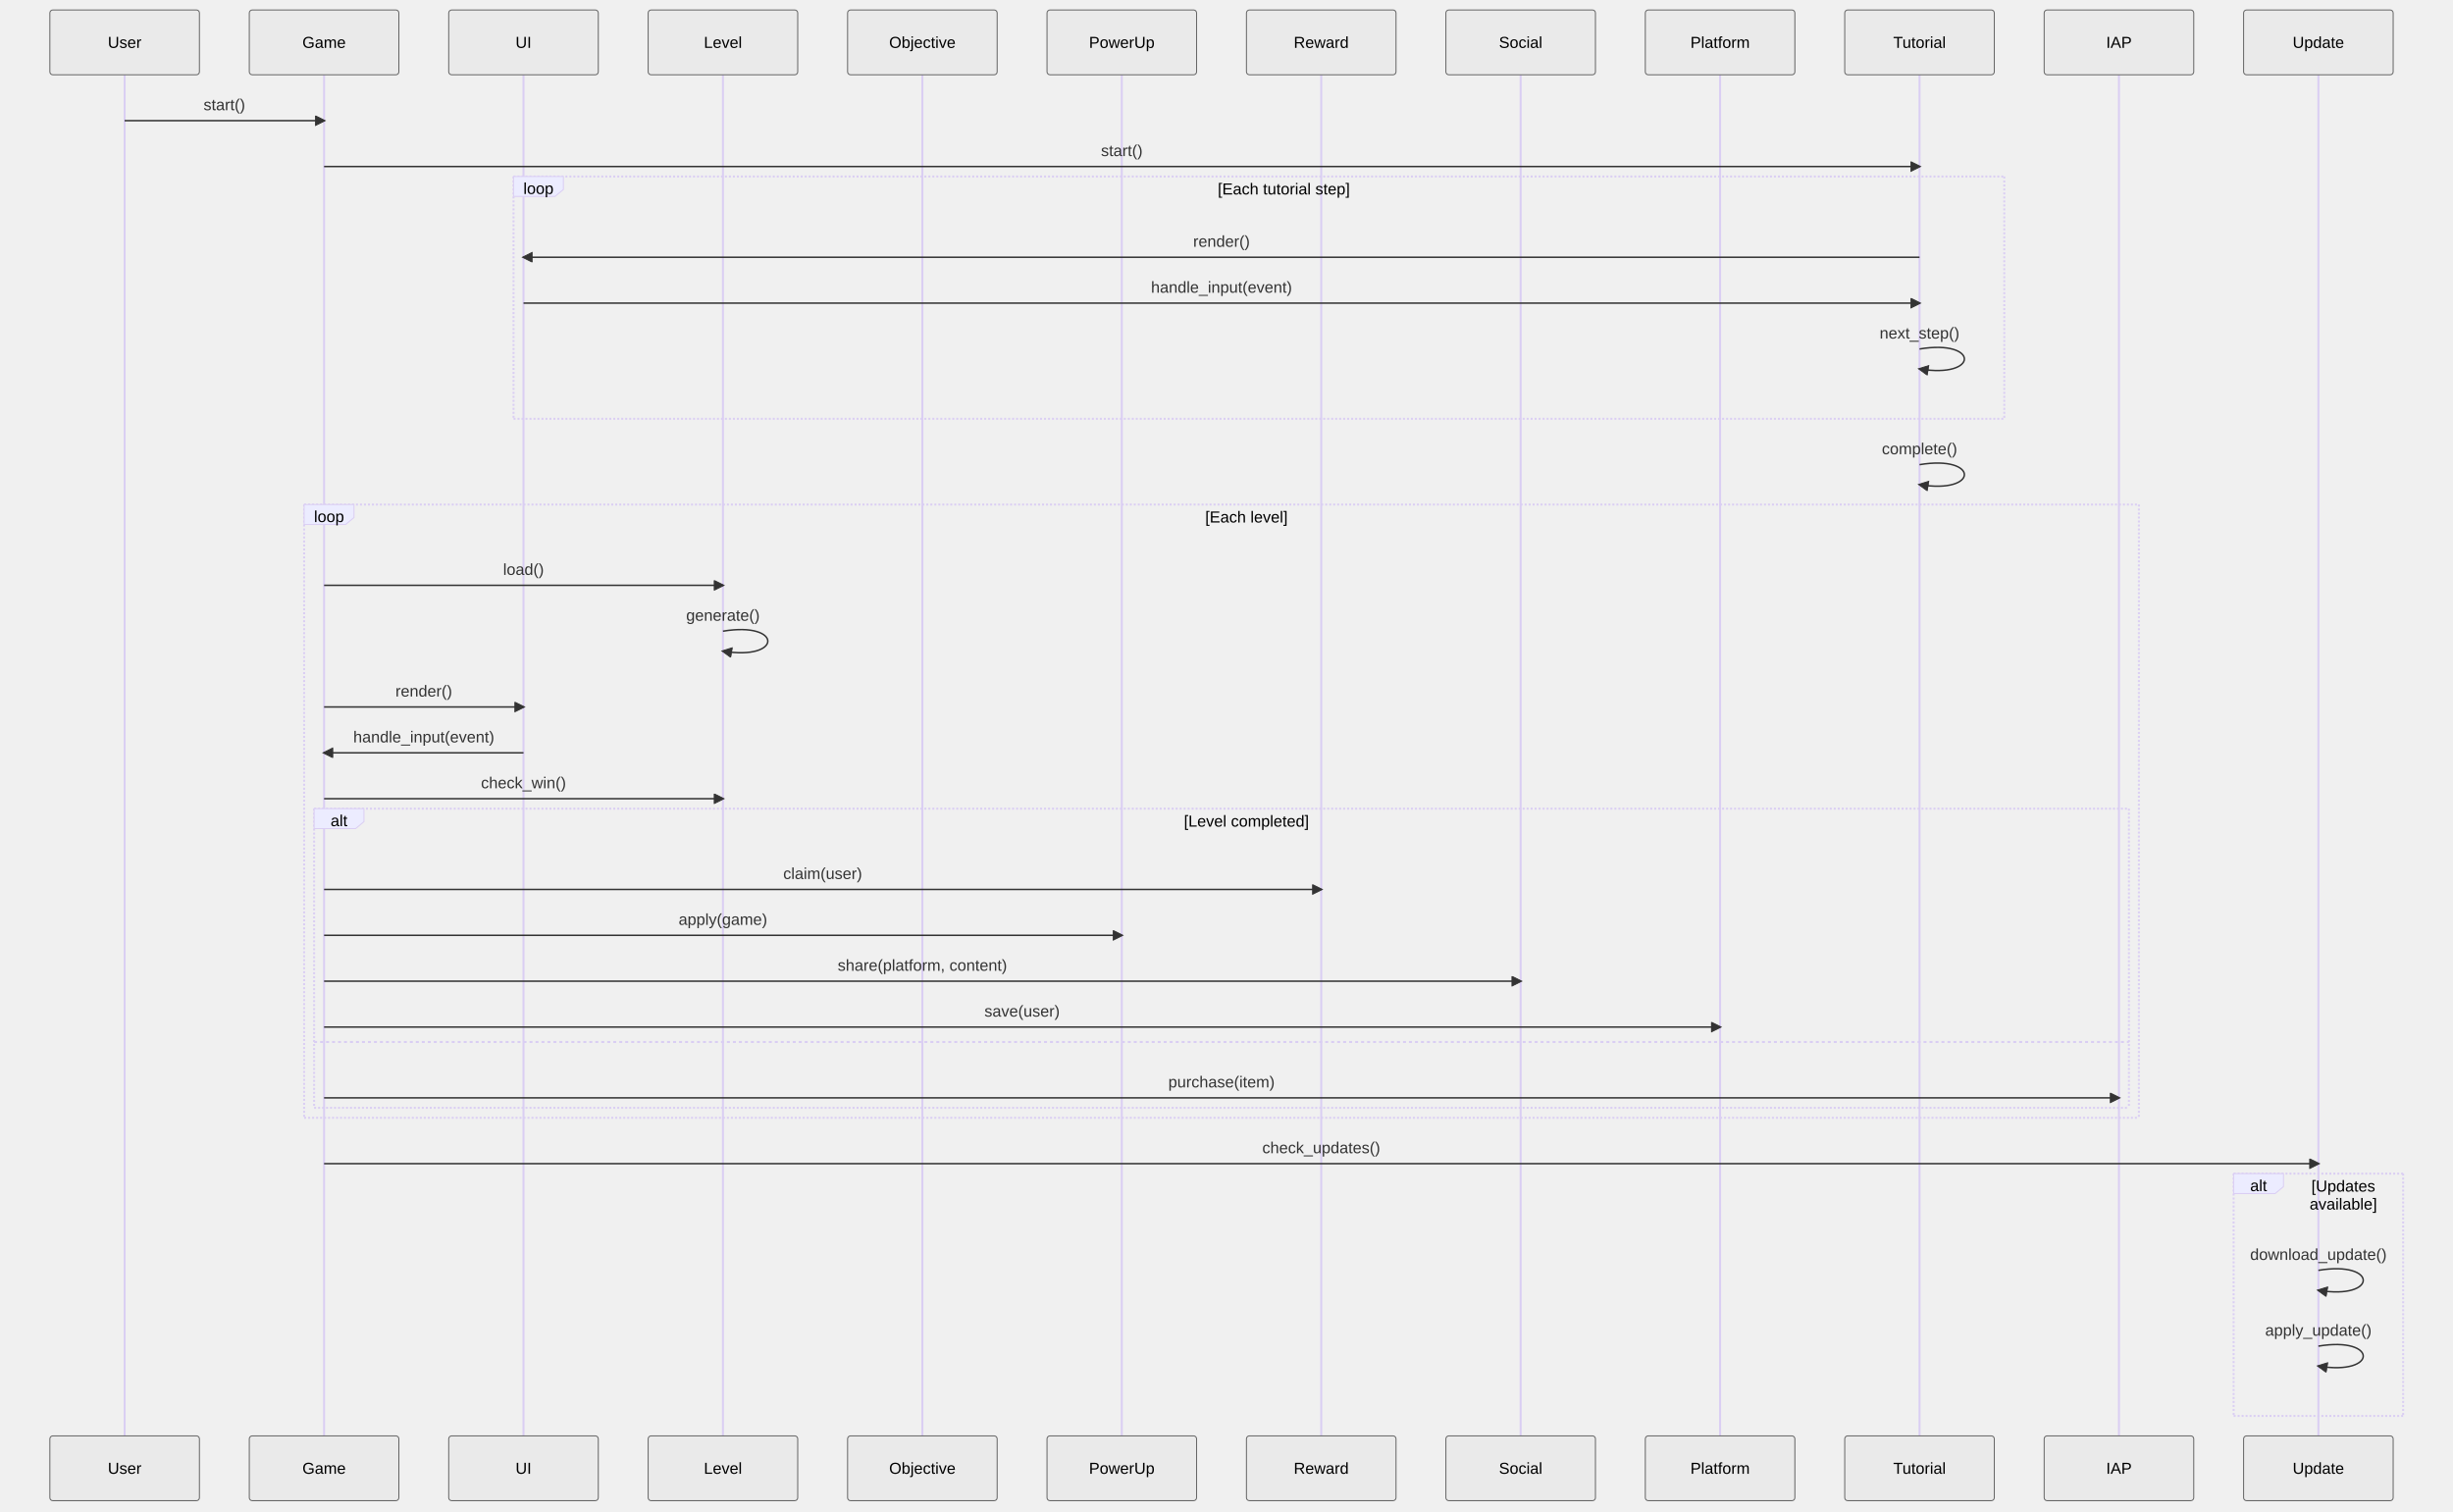
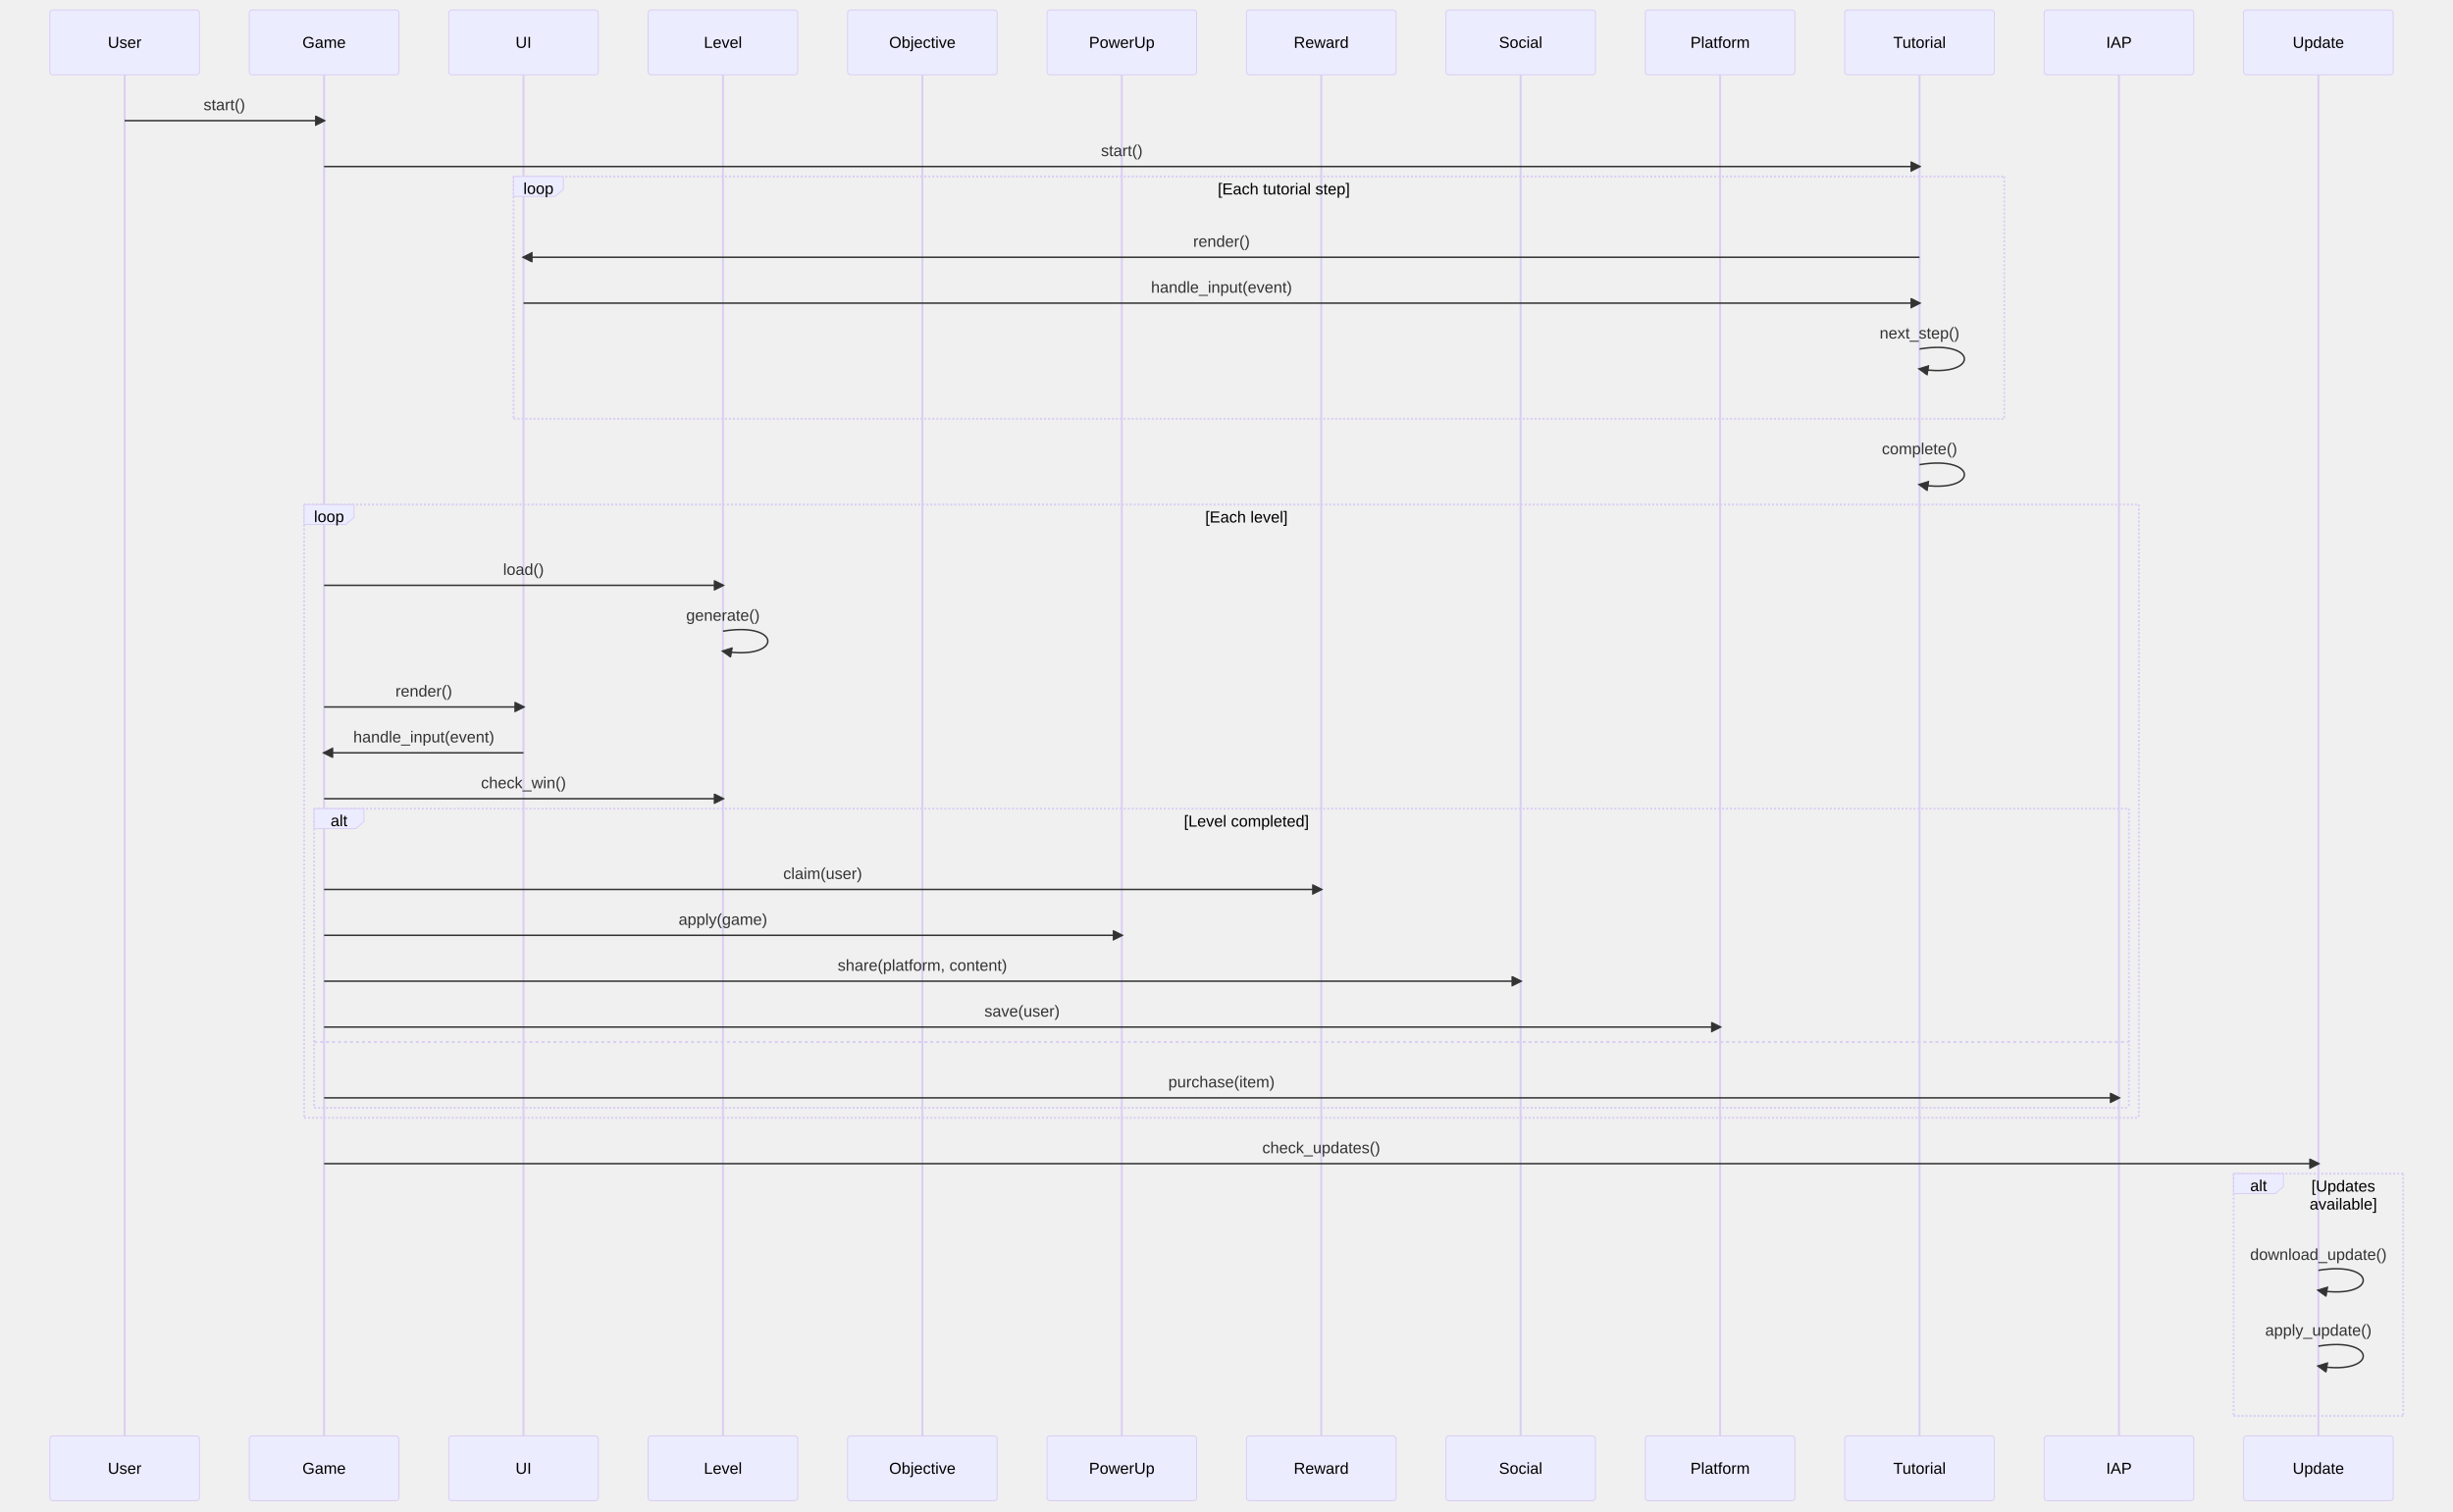
<svg xmlns="http://www.w3.org/2000/svg" aria-roledescription="sequence" role="graphics-document document" viewBox="-50 -10 2460 1516" style="max-width: 2460px; background-color: white;" width="100%" id="my-svg">
-   <style>#my-svg{font-family:"trebuchet ms",verdana,arial,sans-serif;font-size:16px;fill:#333;}#my-svg
-         .error-icon{fill:#552222;}#my-svg .error-text{fill:#552222;stroke:#552222;}#my-svg
-         .edge-thickness-normal{stroke-width:2px;}#my-svg .edge-thickness-thick{stroke-width:3.5px;}#my-svg
-         .edge-pattern-solid{stroke-dasharray:0;}#my-svg .edge-pattern-dashed{stroke-dasharray:3;}#my-svg
-         .edge-pattern-dotted{stroke-dasharray:2;}#my-svg .marker{fill:#333333;stroke:#333333;}#my-svg
-         .marker.cross{stroke:#333333;}#my-svg svg{font-family:"trebuchet
-         ms",verdana,arial,sans-serif;font-size:16px;}#my-svg .actor{stroke:hsl(259.626, 59.777%,
-         87.902%);fill:#ECECFF;}#my-svg text.actor&gt;tspan{fill:black;stroke:none;}#my-svg
-         .actor-line{stroke:grey;}#my-svg .messageLine0{stroke-width:1.5;stroke-dasharray:none;stroke:#333;}#my-svg
-         .messageLine1{stroke-width:1.5;stroke-dasharray:2,2;stroke:#333;}#my-svg #arrowhead
-         path{fill:#333;stroke:#333;}#my-svg .sequenceNumber{fill:white;}#my-svg #sequencenumber{fill:#333;}#my-svg
-         #crosshead path{fill:#333;stroke:#333;}#my-svg .messageText{fill:#333;stroke:none;}#my-svg
-         .labelBox{stroke:hsl(259.626, 59.777%, 87.902%);fill:#ECECFF;}#my-svg .labelText,#my-svg
-         .labelText&gt;tspan{fill:black;stroke:none;}#my-svg .loopText,#my-svg .loopText&gt;tspan{fill:black;stroke:none;}#my-svg
-         .loopLine{stroke-width:2px;stroke-dasharray:2,2;stroke:hsl(259.626, 59.777%,
-         87.902%);fill:hsl(259.626, 59.777%, 87.902%);}#my-svg
-         .note{stroke:#aaaa33;fill:#fff5ad;}#my-svg .noteText,#my-svg .noteText&gt;tspan{fill:black;stroke:none;}#my-svg
-         .activation0{fill:#f4f4f4;stroke:#666;}#my-svg .activation1{fill:#f4f4f4;stroke:#666;}#my-svg
-         .activation2{fill:#f4f4f4;stroke:#666;}#my-svg .actorPopupMenu{position:absolute;}#my-svg
-         .actorPopupMenuPanel{position:absolute;fill:#ECECFF;box-shadow:0px 8px 16px 0px
-         rgba(0,0,0,0.2);filter:drop-shadow(3px 5px 2px rgb(0 0 0 / 0.4));}#my-svg .actor-man
-         line{stroke:hsl(259.626, 59.777%, 87.902%);fill:#ECECFF;}#my-svg .actor-man circle,#my-svg
-         line{stroke:hsl(259.626, 59.777%, 87.902%);fill:#ECECFF;stroke-width:2px;}#my-svg
-         :root{--mermaid-font-family:"trebuchet ms",verdana,arial,sans-serif;}
-     </style>
+   <style>#my-svg{font-family:"trebuchet ms",verdana,arial,sans-serif;font-size:16px;fill:#333;}#my-svg .error-icon{fill:#552222;}#my-svg .error-text{fill:#552222;stroke:#552222;}#my-svg .edge-thickness-normal{stroke-width:2px;}#my-svg .edge-thickness-thick{stroke-width:3.5px;}#my-svg .edge-pattern-solid{stroke-dasharray:0;}#my-svg .edge-pattern-dashed{stroke-dasharray:3;}#my-svg .edge-pattern-dotted{stroke-dasharray:2;}#my-svg .marker{fill:#333333;stroke:#333333;}#my-svg .marker.cross{stroke:#333333;}#my-svg svg{font-family:"trebuchet ms",verdana,arial,sans-serif;font-size:16px;}#my-svg .actor{stroke:hsl(259.626, 59.777%, 87.902%);fill:#ECECFF;}#my-svg text.actor&gt;tspan{fill:black;stroke:none;}#my-svg .actor-line{stroke:grey;}#my-svg .messageLine0{stroke-width:1.5;stroke-dasharray:none;stroke:#333;}#my-svg .messageLine1{stroke-width:1.5;stroke-dasharray:2,2;stroke:#333;}#my-svg #arrowhead path{fill:#333;stroke:#333;}#my-svg .sequenceNumber{fill:white;}#my-svg #sequencenumber{fill:#333;}#my-svg #crosshead path{fill:#333;stroke:#333;}#my-svg .messageText{fill:#333;stroke:none;}#my-svg .labelBox{stroke:hsl(259.626, 59.777%, 87.902%);fill:#ECECFF;}#my-svg .labelText,#my-svg .labelText&gt;tspan{fill:black;stroke:none;}#my-svg .loopText,#my-svg .loopText&gt;tspan{fill:black;stroke:none;}#my-svg .loopLine{stroke-width:2px;stroke-dasharray:2,2;stroke:hsl(259.626, 59.777%, 87.902%);fill:hsl(259.626, 59.777%, 87.902%);}#my-svg .note{stroke:#aaaa33;fill:#fff5ad;}#my-svg .noteText,#my-svg .noteText&gt;tspan{fill:black;stroke:none;}#my-svg .activation0{fill:#f4f4f4;stroke:#666;}#my-svg .activation1{fill:#f4f4f4;stroke:#666;}#my-svg .activation2{fill:#f4f4f4;stroke:#666;}#my-svg .actorPopupMenu{position:absolute;}#my-svg .actorPopupMenuPanel{position:absolute;fill:#ECECFF;box-shadow:0px 8px 16px 0px rgba(0,0,0,0.2);filter:drop-shadow(3px 5px 2px rgb(0 0 0 / 0.4));}#my-svg .actor-man line{stroke:hsl(259.626, 59.777%, 87.902%);fill:#ECECFF;}#my-svg .actor-man circle,#my-svg line{stroke:hsl(259.626, 59.777%, 87.902%);fill:#ECECFF;stroke-width:2px;}#my-svg :root{--mermaid-font-family:"trebuchet ms",verdana,arial,sans-serif;}</style>
  <g />
  <defs>
    <symbol height="24" width="24" id="computer">
      <path d="M2 2v13h20v-13h-20zm18 11h-16v-9h16v9zm-10.228 6l.466-1h3.524l.467 1h-4.457zm14.228 3h-24l2-6h2.104l-1.33 4h18.45l-1.297-4h2.073l2 6zm-5-10h-14v-7h14v7z" transform="scale(.5)" />
    </symbol>
  </defs>
  <defs>
    <symbol clip-rule="evenodd" fill-rule="evenodd" id="database">
      <path d="M12.258.001l.256.004.255.005.253.008.251.01.249.012.247.015.246.016.242.019.241.02.239.023.236.024.233.027.231.028.229.031.225.032.223.034.22.036.217.038.214.04.211.041.208.043.205.045.201.046.198.048.194.05.191.051.187.053.183.054.18.056.175.057.172.059.168.06.163.061.16.063.155.064.15.066.074.033.073.033.071.034.07.034.069.035.068.035.067.035.066.035.064.036.064.036.062.036.06.036.06.037.058.037.058.037.055.038.055.038.053.038.052.038.051.039.05.039.048.039.047.039.045.04.044.04.043.04.041.04.04.041.039.041.037.041.036.041.034.041.033.042.032.042.03.042.029.042.027.042.026.043.024.043.023.043.021.043.02.043.018.044.017.043.015.044.013.044.012.044.011.045.009.044.007.045.006.045.004.045.002.045.001.045v17l-.001.045-.002.045-.004.045-.006.045-.007.045-.009.044-.011.045-.012.044-.013.044-.015.044-.017.043-.018.044-.02.043-.021.043-.023.043-.024.043-.026.043-.027.042-.029.042-.03.042-.032.042-.033.042-.034.041-.036.041-.037.041-.039.041-.04.041-.041.04-.043.04-.044.04-.045.04-.047.039-.048.039-.05.039-.051.039-.052.038-.053.038-.055.038-.055.038-.058.037-.058.037-.06.037-.06.036-.062.036-.064.036-.064.036-.066.035-.067.035-.068.035-.069.035-.07.034-.071.034-.073.033-.074.033-.15.066-.155.064-.16.063-.163.061-.168.06-.172.059-.175.057-.18.056-.183.054-.187.053-.191.051-.194.05-.198.048-.201.046-.205.045-.208.043-.211.041-.214.04-.217.038-.22.036-.223.034-.225.032-.229.031-.231.028-.233.027-.236.024-.239.023-.241.02-.242.019-.246.016-.247.015-.249.012-.251.01-.253.008-.255.005-.256.004-.258.001-.258-.001-.256-.004-.255-.005-.253-.008-.251-.01-.249-.012-.247-.015-.245-.016-.243-.019-.241-.02-.238-.023-.236-.024-.234-.027-.231-.028-.228-.031-.226-.032-.223-.034-.22-.036-.217-.038-.214-.04-.211-.041-.208-.043-.204-.045-.201-.046-.198-.048-.195-.05-.19-.051-.187-.053-.184-.054-.179-.056-.176-.057-.172-.059-.167-.06-.164-.061-.159-.063-.155-.064-.151-.066-.074-.033-.072-.033-.072-.034-.07-.034-.069-.035-.068-.035-.067-.035-.066-.035-.064-.036-.063-.036-.062-.036-.061-.036-.06-.037-.058-.037-.057-.037-.056-.038-.055-.038-.053-.038-.052-.038-.051-.039-.049-.039-.049-.039-.046-.039-.046-.04-.044-.04-.043-.04-.041-.04-.04-.041-.039-.041-.037-.041-.036-.041-.034-.041-.033-.042-.032-.042-.03-.042-.029-.042-.027-.042-.026-.043-.024-.043-.023-.043-.021-.043-.02-.043-.018-.044-.017-.043-.015-.044-.013-.044-.012-.044-.011-.045-.009-.044-.007-.045-.006-.045-.004-.045-.002-.045-.001-.045v-17l.001-.045.002-.045.004-.045.006-.045.007-.045.009-.044.011-.045.012-.044.013-.044.015-.044.017-.043.018-.044.02-.043.021-.043.023-.043.024-.043.026-.043.027-.042.029-.042.03-.042.032-.042.033-.042.034-.041.036-.041.037-.041.039-.041.04-.041.041-.04.043-.04.044-.04.046-.04.046-.039.049-.039.049-.039.051-.039.052-.038.053-.038.055-.038.056-.038.057-.037.058-.037.06-.037.061-.036.062-.036.063-.036.064-.036.066-.035.067-.035.068-.035.069-.035.07-.034.072-.034.072-.033.074-.033.151-.066.155-.064.159-.063.164-.061.167-.06.172-.059.176-.057.179-.056.184-.054.187-.053.19-.051.195-.05.198-.048.201-.046.204-.045.208-.043.211-.041.214-.04.217-.038.22-.036.223-.034.226-.032.228-.031.231-.028.234-.027.236-.024.238-.023.241-.02.243-.019.245-.016.247-.015.249-.012.251-.01.253-.008.255-.005.256-.004.258-.001.258.001zm-9.258 20.499v.01l.001.021.003.021.004.022.005.021.006.022.007.022.009.023.01.022.011.023.012.023.013.023.015.023.016.024.017.023.018.024.019.024.021.024.022.025.023.024.024.025.052.049.056.05.061.051.066.051.07.051.075.051.079.052.084.052.088.052.092.052.097.052.102.051.105.052.11.052.114.051.119.051.123.051.127.05.131.05.135.05.139.048.144.049.147.047.152.047.155.047.16.045.163.045.167.043.171.043.176.041.178.041.183.039.187.039.19.037.194.035.197.035.202.033.204.031.209.03.212.029.216.027.219.025.222.024.226.021.23.02.233.018.236.016.24.015.243.012.246.01.249.008.253.005.256.004.259.001.26-.001.257-.004.254-.005.25-.008.247-.011.244-.012.241-.014.237-.016.233-.018.231-.021.226-.021.224-.024.22-.026.216-.027.212-.028.21-.031.205-.031.202-.034.198-.034.194-.036.191-.037.187-.039.183-.04.179-.04.175-.042.172-.043.168-.044.163-.045.16-.046.155-.046.152-.047.148-.048.143-.049.139-.049.136-.05.131-.05.126-.05.123-.051.118-.052.114-.051.11-.052.106-.052.101-.052.096-.052.092-.052.088-.053.083-.051.079-.052.074-.052.07-.051.065-.051.06-.051.056-.05.051-.05.023-.024.023-.025.021-.024.02-.024.019-.024.018-.024.017-.024.015-.023.014-.024.013-.023.012-.023.01-.023.01-.022.008-.022.006-.022.006-.022.004-.022.004-.021.001-.021.001-.021v-4.127l-.077.055-.08.053-.083.054-.085.053-.087.052-.09.052-.093.051-.095.05-.097.05-.1.049-.102.049-.105.048-.106.047-.109.047-.111.046-.114.045-.115.045-.118.044-.12.043-.122.042-.124.042-.126.041-.128.04-.13.04-.132.038-.134.038-.135.037-.138.037-.139.035-.142.035-.143.034-.144.033-.147.032-.148.031-.15.03-.151.03-.153.029-.154.027-.156.027-.158.026-.159.025-.161.024-.162.023-.163.022-.165.021-.166.02-.167.019-.169.018-.169.017-.171.016-.173.015-.173.014-.175.013-.175.012-.177.011-.178.01-.179.008-.179.008-.181.006-.182.005-.182.004-.184.003-.184.002h-.37l-.184-.002-.184-.003-.182-.004-.182-.005-.181-.006-.179-.008-.179-.008-.178-.01-.176-.011-.176-.012-.175-.013-.173-.014-.172-.015-.171-.016-.17-.017-.169-.018-.167-.019-.166-.02-.165-.021-.163-.022-.162-.023-.161-.024-.159-.025-.157-.026-.156-.027-.155-.027-.153-.029-.151-.03-.15-.03-.148-.031-.146-.032-.145-.033-.143-.034-.141-.035-.14-.035-.137-.037-.136-.037-.134-.038-.132-.038-.13-.04-.128-.04-.126-.041-.124-.042-.122-.042-.12-.044-.117-.043-.116-.045-.113-.045-.112-.046-.109-.047-.106-.047-.105-.048-.102-.049-.1-.049-.097-.05-.095-.05-.093-.052-.09-.051-.087-.052-.085-.053-.083-.054-.08-.054-.077-.054v4.127zm0-5.654v.011l.001.021.003.021.004.021.005.022.006.022.007.022.009.022.01.022.011.023.012.023.013.023.015.024.016.023.017.024.018.024.019.024.021.024.022.024.023.025.024.024.052.05.056.05.061.05.066.051.07.051.075.052.079.051.084.052.088.052.092.052.097.052.102.052.105.052.11.051.114.051.119.052.123.05.127.051.131.05.135.049.139.049.144.048.147.048.152.047.155.046.16.045.163.045.167.044.171.042.176.042.178.04.183.04.187.038.19.037.194.036.197.034.202.033.204.032.209.03.212.028.216.027.219.025.222.024.226.022.23.02.233.018.236.016.24.014.243.012.246.01.249.008.253.006.256.003.259.001.26-.001.257-.003.254-.006.25-.008.247-.01.244-.012.241-.015.237-.016.233-.018.231-.02.226-.022.224-.024.22-.025.216-.027.212-.029.21-.03.205-.032.202-.033.198-.035.194-.036.191-.037.187-.039.183-.039.179-.041.175-.042.172-.043.168-.044.163-.045.16-.045.155-.047.152-.047.148-.048.143-.048.139-.05.136-.049.131-.05.126-.051.123-.051.118-.051.114-.052.11-.052.106-.052.101-.052.096-.052.092-.052.088-.052.083-.052.079-.052.074-.051.07-.052.065-.051.06-.05.056-.051.051-.049.023-.025.023-.024.021-.025.02-.024.019-.024.018-.024.017-.024.015-.023.014-.023.013-.024.012-.022.01-.023.01-.023.008-.022.006-.022.006-.022.004-.021.004-.022.001-.021.001-.021v-4.139l-.077.054-.08.054-.083.054-.085.052-.087.053-.09.051-.093.051-.095.051-.097.05-.1.049-.102.049-.105.048-.106.047-.109.047-.111.046-.114.045-.115.044-.118.044-.12.044-.122.042-.124.042-.126.041-.128.04-.13.039-.132.039-.134.038-.135.037-.138.036-.139.036-.142.035-.143.033-.144.033-.147.033-.148.031-.15.03-.151.03-.153.028-.154.028-.156.027-.158.026-.159.025-.161.024-.162.023-.163.022-.165.021-.166.02-.167.019-.169.018-.169.017-.171.016-.173.015-.173.014-.175.013-.175.012-.177.011-.178.009-.179.009-.179.007-.181.007-.182.005-.182.004-.184.003-.184.002h-.37l-.184-.002-.184-.003-.182-.004-.182-.005-.181-.007-.179-.007-.179-.009-.178-.009-.176-.011-.176-.012-.175-.013-.173-.014-.172-.015-.171-.016-.17-.017-.169-.018-.167-.019-.166-.02-.165-.021-.163-.022-.162-.023-.161-.024-.159-.025-.157-.026-.156-.027-.155-.028-.153-.028-.151-.03-.15-.03-.148-.031-.146-.033-.145-.033-.143-.033-.141-.035-.14-.036-.137-.036-.136-.037-.134-.038-.132-.039-.13-.039-.128-.04-.126-.041-.124-.042-.122-.043-.12-.043-.117-.044-.116-.044-.113-.046-.112-.046-.109-.046-.106-.047-.105-.048-.102-.049-.1-.049-.097-.05-.095-.051-.093-.051-.09-.051-.087-.053-.085-.052-.083-.054-.08-.054-.077-.054v4.139zm0-5.666v.011l.001.02.003.022.004.021.005.022.006.021.007.022.009.023.01.022.011.023.012.023.013.023.015.023.016.024.017.024.018.023.019.024.021.025.022.024.023.024.024.025.052.05.056.05.061.05.066.051.07.051.075.052.079.051.084.052.088.052.092.052.097.052.102.052.105.051.11.052.114.051.119.051.123.051.127.05.131.05.135.05.139.049.144.048.147.048.152.047.155.046.16.045.163.045.167.043.171.043.176.042.178.04.183.04.187.038.19.037.194.036.197.034.202.033.204.032.209.03.212.028.216.027.219.025.222.024.226.021.23.02.233.018.236.017.24.014.243.012.246.01.249.008.253.006.256.003.259.001.26-.001.257-.003.254-.006.25-.008.247-.01.244-.013.241-.014.237-.016.233-.018.231-.02.226-.022.224-.024.22-.025.216-.027.212-.029.21-.03.205-.032.202-.033.198-.035.194-.036.191-.037.187-.039.183-.039.179-.041.175-.042.172-.043.168-.044.163-.045.16-.045.155-.047.152-.047.148-.048.143-.049.139-.049.136-.049.131-.051.126-.05.123-.051.118-.052.114-.051.11-.052.106-.052.101-.052.096-.052.092-.052.088-.052.083-.052.079-.052.074-.052.07-.051.065-.051.06-.051.056-.05.051-.049.023-.025.023-.025.021-.024.02-.024.019-.024.018-.024.017-.024.015-.023.014-.024.013-.023.012-.023.01-.022.01-.023.008-.022.006-.022.006-.022.004-.022.004-.021.001-.021.001-.021v-4.153l-.077.054-.08.054-.083.053-.085.053-.087.053-.09.051-.093.051-.095.051-.097.05-.1.049-.102.048-.105.048-.106.048-.109.046-.111.046-.114.046-.115.044-.118.044-.12.043-.122.043-.124.042-.126.041-.128.04-.13.039-.132.039-.134.038-.135.037-.138.036-.139.036-.142.034-.143.034-.144.033-.147.032-.148.032-.15.03-.151.03-.153.028-.154.028-.156.027-.158.026-.159.024-.161.024-.162.023-.163.023-.165.021-.166.02-.167.019-.169.018-.169.017-.171.016-.173.015-.173.014-.175.013-.175.012-.177.01-.178.01-.179.009-.179.007-.181.006-.182.006-.182.004-.184.003-.184.001-.185.001-.185-.001-.184-.001-.184-.003-.182-.004-.182-.006-.181-.006-.179-.007-.179-.009-.178-.01-.176-.01-.176-.012-.175-.013-.173-.014-.172-.015-.171-.016-.17-.017-.169-.018-.167-.019-.166-.02-.165-.021-.163-.023-.162-.023-.161-.024-.159-.024-.157-.026-.156-.027-.155-.028-.153-.028-.151-.03-.15-.03-.148-.032-.146-.032-.145-.033-.143-.034-.141-.034-.14-.036-.137-.036-.136-.037-.134-.038-.132-.039-.13-.039-.128-.041-.126-.041-.124-.041-.122-.043-.12-.043-.117-.044-.116-.044-.113-.046-.112-.046-.109-.046-.106-.048-.105-.048-.102-.048-.1-.05-.097-.049-.095-.051-.093-.051-.09-.052-.087-.052-.085-.053-.083-.053-.08-.054-.077-.054v4.153zm8.74-8.179l-.257.004-.254.005-.25.008-.247.011-.244.012-.241.014-.237.016-.233.018-.231.021-.226.022-.224.023-.22.026-.216.027-.212.028-.21.031-.205.032-.202.033-.198.034-.194.036-.191.038-.187.038-.183.04-.179.041-.175.042-.172.043-.168.043-.163.045-.16.046-.155.046-.152.048-.148.048-.143.048-.139.049-.136.05-.131.05-.126.051-.123.051-.118.051-.114.052-.11.052-.106.052-.101.052-.096.052-.092.052-.088.052-.083.052-.079.052-.074.051-.07.052-.065.051-.06.05-.056.05-.051.05-.023.025-.023.024-.021.024-.02.025-.019.024-.018.024-.017.023-.015.024-.014.023-.013.023-.012.023-.01.023-.01.022-.008.022-.006.023-.006.021-.004.022-.004.021-.001.021-.001.021.001.021.001.021.004.021.004.022.006.021.006.023.008.022.01.022.01.023.012.023.013.023.014.023.015.024.017.023.018.024.019.024.02.025.021.024.023.024.023.025.051.05.056.05.06.05.065.051.07.052.074.051.079.052.083.052.088.052.092.052.096.052.101.052.106.052.11.052.114.052.118.051.123.051.126.051.131.05.136.05.139.049.143.048.148.048.152.048.155.046.16.046.163.045.168.043.172.043.175.042.179.041.183.04.187.038.191.038.194.036.198.034.202.033.205.032.21.031.212.028.216.027.22.026.224.023.226.022.231.021.233.018.237.016.241.014.244.012.247.011.25.008.254.005.257.004.26.001.26-.001.257-.004.254-.005.25-.008.247-.011.244-.012.241-.014.237-.016.233-.018.231-.021.226-.022.224-.023.22-.026.216-.027.212-.028.21-.031.205-.032.202-.033.198-.034.194-.036.191-.038.187-.038.183-.04.179-.041.175-.042.172-.043.168-.043.163-.045.16-.046.155-.046.152-.048.148-.048.143-.048.139-.049.136-.05.131-.05.126-.051.123-.051.118-.051.114-.052.11-.052.106-.052.101-.052.096-.052.092-.052.088-.052.083-.052.079-.052.074-.051.07-.052.065-.051.06-.05.056-.05.051-.05.023-.025.023-.024.021-.024.02-.025.019-.024.018-.024.017-.023.015-.024.014-.023.013-.023.012-.023.01-.023.01-.022.008-.022.006-.023.006-.021.004-.022.004-.021.001-.021.001-.021-.001-.021-.001-.021-.004-.021-.004-.022-.006-.021-.006-.023-.008-.022-.01-.022-.01-.023-.012-.023-.013-.023-.014-.023-.015-.024-.017-.023-.018-.024-.019-.024-.02-.025-.021-.024-.023-.024-.023-.025-.051-.05-.056-.05-.06-.05-.065-.051-.07-.052-.074-.051-.079-.052-.083-.052-.088-.052-.092-.052-.096-.052-.101-.052-.106-.052-.11-.052-.114-.052-.118-.051-.123-.051-.126-.051-.131-.05-.136-.05-.139-.049-.143-.048-.148-.048-.152-.048-.155-.046-.16-.046-.163-.045-.168-.043-.172-.043-.175-.042-.179-.041-.183-.04-.187-.038-.191-.038-.194-.036-.198-.034-.202-.033-.205-.032-.21-.031-.212-.028-.216-.027-.22-.026-.224-.023-.226-.022-.231-.021-.233-.018-.237-.016-.241-.014-.244-.012-.247-.011-.25-.008-.254-.005-.257-.004-.26-.001-.26.001z" transform="scale(.5)" />
    </symbol>
  </defs>
  <defs>
    <symbol height="24" width="24" id="clock">
      <path d="M12 2c5.514 0 10 4.486 10 10s-4.486 10-10 10-10-4.486-10-10 4.486-10 10-10zm0-2c-6.627 0-12 5.373-12 12s5.373 12 12 12 12-5.373 12-12-5.373-12-12-12zm5.848 12.459c.202.038.202.333.001.372-1.907.361-6.045 1.111-6.547 1.111-.719 0-1.301-.582-1.301-1.301 0-.512.77-5.447 1.125-7.445.034-.192.312-.181.343.014l.985 6.238 5.394 1.011z" transform="scale(.5)" />
    </symbol>
  </defs>
  <g>
    <line stroke="#999" stroke-width="0.5px" class="200" y2="1450" x2="75" y1="5" x1="75" id="actor0" />
    <g id="root-0">
      <rect class="actor" ry="3" rx="3" height="65" width="150" stroke="#666" fill="#eaeaea" y="0" x="0" />
      <text style="text-anchor: middle; font-size: 16px; font-weight: 400;" class="actor" alignment-baseline="central" dominant-baseline="central" y="32.5" x="75">
        <tspan dy="0" x="75">User</tspan>
      </text>
    </g>
  </g>
  <g>
    <line stroke="#999" stroke-width="0.5px" class="200" y2="1450" x2="275" y1="5" x1="275" id="actor1" />
    <g id="root-1">
      <rect class="actor" ry="3" rx="3" height="65" width="150" stroke="#666" fill="#eaeaea" y="0" x="200" />
      <text style="text-anchor: middle; font-size: 16px; font-weight: 400;" class="actor" alignment-baseline="central" dominant-baseline="central" y="32.5" x="275">
        <tspan dy="0" x="275">Game</tspan>
      </text>
    </g>
  </g>
  <g>
    <line stroke="#999" stroke-width="0.5px" class="200" y2="1450" x2="475" y1="5" x1="475" id="actor2" />
    <g id="root-2">
      <rect class="actor" ry="3" rx="3" height="65" width="150" stroke="#666" fill="#eaeaea" y="0" x="400" />
      <text style="text-anchor: middle; font-size: 16px; font-weight: 400;" class="actor" alignment-baseline="central" dominant-baseline="central" y="32.5" x="475">
        <tspan dy="0" x="475">UI</tspan>
      </text>
    </g>
  </g>
  <g>
    <line stroke="#999" stroke-width="0.5px" class="200" y2="1450" x2="675" y1="5" x1="675" id="actor3" />
    <g id="root-3">
      <rect class="actor" ry="3" rx="3" height="65" width="150" stroke="#666" fill="#eaeaea" y="0" x="600" />
      <text style="text-anchor: middle; font-size: 16px; font-weight: 400;" class="actor" alignment-baseline="central" dominant-baseline="central" y="32.5" x="675">
        <tspan dy="0" x="675">Level</tspan>
      </text>
    </g>
  </g>
  <g>
    <line stroke="#999" stroke-width="0.5px" class="200" y2="1450" x2="875" y1="5" x1="875" id="actor4" />
    <g id="root-4">
      <rect class="actor" ry="3" rx="3" height="65" width="150" stroke="#666" fill="#eaeaea" y="0" x="800" />
      <text style="text-anchor: middle; font-size: 16px; font-weight: 400;" class="actor" alignment-baseline="central" dominant-baseline="central" y="32.5" x="875">
        <tspan dy="0" x="875">Objective</tspan>
      </text>
    </g>
  </g>
  <g>
    <line stroke="#999" stroke-width="0.5px" class="200" y2="1450" x2="1075" y1="5" x1="1075" id="actor5" />
    <g id="root-5">
      <rect class="actor" ry="3" rx="3" height="65" width="150" stroke="#666" fill="#eaeaea" y="0" x="1000" />
      <text style="text-anchor: middle; font-size: 16px; font-weight: 400;" class="actor" alignment-baseline="central" dominant-baseline="central" y="32.5" x="1075">
        <tspan dy="0" x="1075">PowerUp</tspan>
      </text>
    </g>
  </g>
  <g>
    <line stroke="#999" stroke-width="0.5px" class="200" y2="1450" x2="1275" y1="5" x1="1275" id="actor6" />
    <g id="root-6">
      <rect class="actor" ry="3" rx="3" height="65" width="150" stroke="#666" fill="#eaeaea" y="0" x="1200" />
      <text style="text-anchor: middle; font-size: 16px; font-weight: 400;" class="actor" alignment-baseline="central" dominant-baseline="central" y="32.5" x="1275">
        <tspan dy="0" x="1275">Reward</tspan>
      </text>
    </g>
  </g>
  <g>
    <line stroke="#999" stroke-width="0.5px" class="200" y2="1450" x2="1475" y1="5" x1="1475" id="actor7" />
    <g id="root-7">
      <rect class="actor" ry="3" rx="3" height="65" width="150" stroke="#666" fill="#eaeaea" y="0" x="1400" />
      <text style="text-anchor: middle; font-size: 16px; font-weight: 400;" class="actor" alignment-baseline="central" dominant-baseline="central" y="32.5" x="1475">
        <tspan dy="0" x="1475">Social</tspan>
      </text>
    </g>
  </g>
  <g>
    <line stroke="#999" stroke-width="0.5px" class="200" y2="1450" x2="1675" y1="5" x1="1675" id="actor8" />
    <g id="root-8">
      <rect class="actor" ry="3" rx="3" height="65" width="150" stroke="#666" fill="#eaeaea" y="0" x="1600" />
      <text style="text-anchor: middle; font-size: 16px; font-weight: 400;" class="actor" alignment-baseline="central" dominant-baseline="central" y="32.5" x="1675">
        <tspan dy="0" x="1675">Platform</tspan>
      </text>
    </g>
  </g>
  <g>
    <line stroke="#999" stroke-width="0.5px" class="200" y2="1450" x2="1875" y1="5" x1="1875" id="actor9" />
    <g id="root-9">
      <rect class="actor" ry="3" rx="3" height="65" width="150" stroke="#666" fill="#eaeaea" y="0" x="1800" />
      <text style="text-anchor: middle; font-size: 16px; font-weight: 400;" class="actor" alignment-baseline="central" dominant-baseline="central" y="32.5" x="1875">
        <tspan dy="0" x="1875">Tutorial</tspan>
      </text>
    </g>
  </g>
  <g>
    <line stroke="#999" stroke-width="0.5px" class="200" y2="1450" x2="2075" y1="5" x1="2075" id="actor10" />
    <g id="root-10">
      <rect class="actor" ry="3" rx="3" height="65" width="150" stroke="#666" fill="#eaeaea" y="0" x="2000" />
      <text style="text-anchor: middle; font-size: 16px; font-weight: 400;" class="actor" alignment-baseline="central" dominant-baseline="central" y="32.5" x="2075">
        <tspan dy="0" x="2075">IAP</tspan>
      </text>
    </g>
  </g>
  <g>
    <line stroke="#999" stroke-width="0.5px" class="200" y2="1450" x2="2275" y1="5" x1="2275" id="actor11" />
    <g id="root-11">
      <rect class="actor" ry="3" rx="3" height="65" width="150" stroke="#666" fill="#eaeaea" y="0" x="2200" />
      <text style="text-anchor: middle; font-size: 16px; font-weight: 400;" class="actor" alignment-baseline="central" dominant-baseline="central" y="32.5" x="2275">
        <tspan dy="0" x="2275">Update</tspan>
      </text>
    </g>
  </g>
  <defs>
    <marker orient="auto" markerHeight="12" markerWidth="12" markerUnits="userSpaceOnUse" refY="5" refX="9" id="arrowhead">
      <path d="M 0 0 L 10 5 L 0 10 z" />
    </marker>
  </defs>
  <defs>
    <marker refY="5" refX="4" orient="auto" markerHeight="8" markerWidth="15" id="crosshead">
      <path style="stroke-dasharray: 0, 0;" d="M 1,2 L 6,7 M 6,2 L 1,7" stroke-width="1pt" stroke="#000000" fill="none" />
    </marker>
  </defs>
  <defs>
    <marker orient="auto" markerHeight="28" markerWidth="20" refY="7" refX="18" id="filled-head">
      <path d="M 18,7 L9,13 L14,7 L9,1 Z" />
    </marker>
  </defs>
  <defs>
    <marker orient="auto" markerHeight="40" markerWidth="60" refY="15" refX="15" id="sequencenumber">
      <circle r="6" cy="15" cx="15" />
    </marker>
  </defs>
  <g>
    <line class="loopLine" y2="167" x2="1960" y1="167" x1="465" />
    <line class="loopLine" y2="410" x2="1960" y1="167" x1="1960" />
    <line class="loopLine" y2="410" x2="1960" y1="410" x1="465" />
    <line class="loopLine" y2="410" x2="465" y1="167" x1="465" />
    <polygon class="labelBox" points="465,167 515,167 515,180 506.6,187 465,187" />
-     <text style="font-size: 16px; font-weight: 400;" class="labelText" alignment-baseline="middle" dominant-baseline="middle" text-anchor="middle" y="180" x="490">loop
-         </text>
+     <text style="font-size: 16px; font-weight: 400;" class="labelText" alignment-baseline="middle" dominant-baseline="middle" text-anchor="middle" y="180" x="490">loop</text>
    <text style="font-size: 16px; font-weight: 400;" class="loopText" text-anchor="middle" y="185" x="1237.5">
      <tspan x="1237.5">[Each tutorial step]</tspan>
    </text>
  </g>
  <g>
    <line class="loopLine" y2="801" x2="2085" y1="801" x1="265" />
    <line class="loopLine" y2="1101" x2="2085" y1="801" x1="2085" />
    <line class="loopLine" y2="1101" x2="2085" y1="1101" x1="265" />
    <line class="loopLine" y2="1101" x2="265" y1="801" x1="265" />
    <line style="stroke-dasharray: 3, 3;" class="loopLine" y2="1035" x2="2085" y1="1035" x1="265" />
    <polygon class="labelBox" points="265,801 315,801 315,814 306.6,821 265,821" />
-     <text style="font-size: 16px; font-weight: 400;" class="labelText" alignment-baseline="middle" dominant-baseline="middle" text-anchor="middle" y="814" x="290">alt
-         </text>
+     <text style="font-size: 16px; font-weight: 400;" class="labelText" alignment-baseline="middle" dominant-baseline="middle" text-anchor="middle" y="814" x="290">alt</text>
    <text style="font-size: 16px; font-weight: 400;" class="loopText" text-anchor="middle" y="819" x="1200">
      <tspan x="1200">[Level completed]</tspan>
    </text>
  </g>
  <g>
    <line class="loopLine" y2="496" x2="2095" y1="496" x1="255" />
    <line class="loopLine" y2="1111" x2="2095" y1="496" x1="2095" />
    <line class="loopLine" y2="1111" x2="2095" y1="1111" x1="255" />
    <line class="loopLine" y2="1111" x2="255" y1="496" x1="255" />
    <polygon class="labelBox" points="255,496 305,496 305,509 296.6,516 255,516" />
-     <text style="font-size: 16px; font-weight: 400;" class="labelText" alignment-baseline="middle" dominant-baseline="middle" text-anchor="middle" y="509" x="280">loop
-         </text>
+     <text style="font-size: 16px; font-weight: 400;" class="labelText" alignment-baseline="middle" dominant-baseline="middle" text-anchor="middle" y="509" x="280">loop</text>
    <text style="font-size: 16px; font-weight: 400;" class="loopText" text-anchor="middle" y="514" x="1200">
      <tspan x="1200">[Each level]</tspan>
    </text>
  </g>
  <g>
    <line class="loopLine" y2="1167" x2="2360" y1="1167" x1="2190" />
    <line class="loopLine" y2="1410" x2="2360" y1="1167" x1="2360" />
    <line class="loopLine" y2="1410" x2="2360" y1="1410" x1="2190" />
    <line class="loopLine" y2="1410" x2="2190" y1="1167" x1="2190" />
    <polygon class="labelBox" points="2190,1167 2240,1167 2240,1180 2231.6,1187 2190,1187" />
-     <text style="font-size: 16px; font-weight: 400;" class="labelText" alignment-baseline="middle" dominant-baseline="middle" text-anchor="middle" y="1180" x="2215">alt
-         </text>
+     <text style="font-size: 16px; font-weight: 400;" class="labelText" alignment-baseline="middle" dominant-baseline="middle" text-anchor="middle" y="1180" x="2215">alt</text>
    <text style="font-size: 16px; font-weight: 400;" class="loopText" text-anchor="middle" y="1185" x="2300">
      <tspan x="2300">[Updates</tspan>
    </text>
    <text style="font-size: 16px; font-weight: 400;" class="loopText" text-anchor="middle" y="1203" x="2300">
      <tspan x="2300">available]</tspan>
    </text>
  </g>
-   <text style="font-size: 16px; font-weight: 400;" dy="1em" class="messageText" alignment-baseline="middle" dominant-baseline="middle" text-anchor="middle" y="80" x="175">start()
-     </text>
+   <text style="font-size: 16px; font-weight: 400;" dy="1em" class="messageText" alignment-baseline="middle" dominant-baseline="middle" text-anchor="middle" y="80" x="175">start()</text>
  <line style="fill: none;" marker-end="url(#arrowhead)" stroke="none" stroke-width="2" class="messageLine0" y2="111" x2="275" y1="111" x1="75" />
-   <text style="font-size: 16px; font-weight: 400;" dy="1em" class="messageText" alignment-baseline="middle" dominant-baseline="middle" text-anchor="middle" y="126" x="1075">start()
-     </text>
+   <text style="font-size: 16px; font-weight: 400;" dy="1em" class="messageText" alignment-baseline="middle" dominant-baseline="middle" text-anchor="middle" y="126" x="1075">start()</text>
  <line style="fill: none;" marker-end="url(#arrowhead)" stroke="none" stroke-width="2" class="messageLine0" y2="157" x2="1875" y1="157" x1="275" />
-   <text style="font-size: 16px; font-weight: 400;" dy="1em" class="messageText" alignment-baseline="middle" dominant-baseline="middle" text-anchor="middle" y="217" x="1175">render()
-     </text>
+   <text style="font-size: 16px; font-weight: 400;" dy="1em" class="messageText" alignment-baseline="middle" dominant-baseline="middle" text-anchor="middle" y="217" x="1175">render()</text>
  <line style="fill: none;" marker-end="url(#arrowhead)" stroke="none" stroke-width="2" class="messageLine0" y2="248" x2="475" y1="248" x1="1875" />
-   <text style="font-size: 16px; font-weight: 400;" dy="1em" class="messageText" alignment-baseline="middle" dominant-baseline="middle" text-anchor="middle" y="263" x="1175">handle_input(event)
-     </text>
+   <text style="font-size: 16px; font-weight: 400;" dy="1em" class="messageText" alignment-baseline="middle" dominant-baseline="middle" text-anchor="middle" y="263" x="1175">handle_input(event)</text>
  <line style="fill: none;" marker-end="url(#arrowhead)" stroke="none" stroke-width="2" class="messageLine0" y2="294" x2="1875" y1="294" x1="475" />
-   <text style="font-size: 16px; font-weight: 400;" dy="1em" class="messageText" alignment-baseline="middle" dominant-baseline="middle" text-anchor="middle" y="309" x="1875">next_step()
-     </text>
+   <text style="font-size: 16px; font-weight: 400;" dy="1em" class="messageText" alignment-baseline="middle" dominant-baseline="middle" text-anchor="middle" y="309" x="1875">next_step()</text>
  <path style="fill: none;" marker-end="url(#arrowhead)" stroke="none" stroke-width="2" class="messageLine0" d="M 1875,340 C 1935,330 1935,370 1875,360" />
-   <text style="font-size: 16px; font-weight: 400;" dy="1em" class="messageText" alignment-baseline="middle" dominant-baseline="middle" text-anchor="middle" y="425" x="1875">complete()
-     </text>
+   <text style="font-size: 16px; font-weight: 400;" dy="1em" class="messageText" alignment-baseline="middle" dominant-baseline="middle" text-anchor="middle" y="425" x="1875">complete()</text>
  <path style="fill: none;" marker-end="url(#arrowhead)" stroke="none" stroke-width="2" class="messageLine0" d="M 1875,456 C 1935,446 1935,486 1875,476" />
-   <text style="font-size: 16px; font-weight: 400;" dy="1em" class="messageText" alignment-baseline="middle" dominant-baseline="middle" text-anchor="middle" y="546" x="475">load()
-     </text>
+   <text style="font-size: 16px; font-weight: 400;" dy="1em" class="messageText" alignment-baseline="middle" dominant-baseline="middle" text-anchor="middle" y="546" x="475">load()</text>
  <line style="fill: none;" marker-end="url(#arrowhead)" stroke="none" stroke-width="2" class="messageLine0" y2="577" x2="675" y1="577" x1="275" />
-   <text style="font-size: 16px; font-weight: 400;" dy="1em" class="messageText" alignment-baseline="middle" dominant-baseline="middle" text-anchor="middle" y="592" x="675">generate()
-     </text>
+   <text style="font-size: 16px; font-weight: 400;" dy="1em" class="messageText" alignment-baseline="middle" dominant-baseline="middle" text-anchor="middle" y="592" x="675">generate()</text>
  <path style="fill: none;" marker-end="url(#arrowhead)" stroke="none" stroke-width="2" class="messageLine0" d="M 675,623 C 735,613 735,653 675,643" />
-   <text style="font-size: 16px; font-weight: 400;" dy="1em" class="messageText" alignment-baseline="middle" dominant-baseline="middle" text-anchor="middle" y="668" x="375">render()
-     </text>
+   <text style="font-size: 16px; font-weight: 400;" dy="1em" class="messageText" alignment-baseline="middle" dominant-baseline="middle" text-anchor="middle" y="668" x="375">render()</text>
  <line style="fill: none;" marker-end="url(#arrowhead)" stroke="none" stroke-width="2" class="messageLine0" y2="699" x2="475" y1="699" x1="275" />
-   <text style="font-size: 16px; font-weight: 400;" dy="1em" class="messageText" alignment-baseline="middle" dominant-baseline="middle" text-anchor="middle" y="714" x="375">handle_input(event)
-     </text>
+   <text style="font-size: 16px; font-weight: 400;" dy="1em" class="messageText" alignment-baseline="middle" dominant-baseline="middle" text-anchor="middle" y="714" x="375">handle_input(event)</text>
  <line style="fill: none;" marker-end="url(#arrowhead)" stroke="none" stroke-width="2" class="messageLine0" y2="745" x2="275" y1="745" x1="475" />
-   <text style="font-size: 16px; font-weight: 400;" dy="1em" class="messageText" alignment-baseline="middle" dominant-baseline="middle" text-anchor="middle" y="760" x="475">check_win()
-     </text>
+   <text style="font-size: 16px; font-weight: 400;" dy="1em" class="messageText" alignment-baseline="middle" dominant-baseline="middle" text-anchor="middle" y="760" x="475">check_win()</text>
  <line style="fill: none;" marker-end="url(#arrowhead)" stroke="none" stroke-width="2" class="messageLine0" y2="791" x2="675" y1="791" x1="275" />
-   <text style="font-size: 16px; font-weight: 400;" dy="1em" class="messageText" alignment-baseline="middle" dominant-baseline="middle" text-anchor="middle" y="851" x="775">claim(user)
-     </text>
+   <text style="font-size: 16px; font-weight: 400;" dy="1em" class="messageText" alignment-baseline="middle" dominant-baseline="middle" text-anchor="middle" y="851" x="775">claim(user)</text>
  <line style="fill: none;" marker-end="url(#arrowhead)" stroke="none" stroke-width="2" class="messageLine0" y2="882" x2="1275" y1="882" x1="275" />
-   <text style="font-size: 16px; font-weight: 400;" dy="1em" class="messageText" alignment-baseline="middle" dominant-baseline="middle" text-anchor="middle" y="897" x="675">apply(game)
-     </text>
+   <text style="font-size: 16px; font-weight: 400;" dy="1em" class="messageText" alignment-baseline="middle" dominant-baseline="middle" text-anchor="middle" y="897" x="675">apply(game)</text>
  <line style="fill: none;" marker-end="url(#arrowhead)" stroke="none" stroke-width="2" class="messageLine0" y2="928" x2="1075" y1="928" x1="275" />
-   <text style="font-size: 16px; font-weight: 400;" dy="1em" class="messageText" alignment-baseline="middle" dominant-baseline="middle" text-anchor="middle" y="943" x="875">share(platform, content)
-     </text>
+   <text style="font-size: 16px; font-weight: 400;" dy="1em" class="messageText" alignment-baseline="middle" dominant-baseline="middle" text-anchor="middle" y="943" x="875">share(platform, content)</text>
  <line style="fill: none;" marker-end="url(#arrowhead)" stroke="none" stroke-width="2" class="messageLine0" y2="974" x2="1475" y1="974" x1="275" />
-   <text style="font-size: 16px; font-weight: 400;" dy="1em" class="messageText" alignment-baseline="middle" dominant-baseline="middle" text-anchor="middle" y="989" x="975">save(user)
-     </text>
+   <text style="font-size: 16px; font-weight: 400;" dy="1em" class="messageText" alignment-baseline="middle" dominant-baseline="middle" text-anchor="middle" y="989" x="975">save(user)</text>
  <line style="fill: none;" marker-end="url(#arrowhead)" stroke="none" stroke-width="2" class="messageLine0" y2="1020" x2="1675" y1="1020" x1="275" />
-   <text style="font-size: 16px; font-weight: 400;" dy="1em" class="messageText" alignment-baseline="middle" dominant-baseline="middle" text-anchor="middle" y="1060" x="1175">purchase(item)
-     </text>
+   <text style="font-size: 16px; font-weight: 400;" dy="1em" class="messageText" alignment-baseline="middle" dominant-baseline="middle" text-anchor="middle" y="1060" x="1175">purchase(item)</text>
  <line style="fill: none;" marker-end="url(#arrowhead)" stroke="none" stroke-width="2" class="messageLine0" y2="1091" x2="2075" y1="1091" x1="275" />
-   <text style="font-size: 16px; font-weight: 400;" dy="1em" class="messageText" alignment-baseline="middle" dominant-baseline="middle" text-anchor="middle" y="1126" x="1275">check_updates()
-     </text>
+   <text style="font-size: 16px; font-weight: 400;" dy="1em" class="messageText" alignment-baseline="middle" dominant-baseline="middle" text-anchor="middle" y="1126" x="1275">check_updates()</text>
  <line style="fill: none;" marker-end="url(#arrowhead)" stroke="none" stroke-width="2" class="messageLine0" y2="1157" x2="2275" y1="1157" x1="275" />
-   <text style="font-size: 16px; font-weight: 400;" dy="1em" class="messageText" alignment-baseline="middle" dominant-baseline="middle" text-anchor="middle" y="1233" x="2275">download_update()
-     </text>
+   <text style="font-size: 16px; font-weight: 400;" dy="1em" class="messageText" alignment-baseline="middle" dominant-baseline="middle" text-anchor="middle" y="1233" x="2275">download_update()</text>
  <path style="fill: none;" marker-end="url(#arrowhead)" stroke="none" stroke-width="2" class="messageLine0" d="M 2275,1264 C 2335,1254 2335,1294 2275,1284" />
-   <text style="font-size: 16px; font-weight: 400;" dy="1em" class="messageText" alignment-baseline="middle" dominant-baseline="middle" text-anchor="middle" y="1309" x="2275">apply_update()
-     </text>
+   <text style="font-size: 16px; font-weight: 400;" dy="1em" class="messageText" alignment-baseline="middle" dominant-baseline="middle" text-anchor="middle" y="1309" x="2275">apply_update()</text>
  <path style="fill: none;" marker-end="url(#arrowhead)" stroke="none" stroke-width="2" class="messageLine0" d="M 2275,1340 C 2335,1330 2335,1370 2275,1360" />
  <g>
    <rect class="actor" ry="3" rx="3" height="65" width="150" stroke="#666" fill="#eaeaea" y="1430" x="0" />
    <text style="text-anchor: middle; font-size: 16px; font-weight: 400;" class="actor" alignment-baseline="central" dominant-baseline="central" y="1462.5" x="75">
      <tspan dy="0" x="75">User</tspan>
    </text>
  </g>
  <g>
    <rect class="actor" ry="3" rx="3" height="65" width="150" stroke="#666" fill="#eaeaea" y="1430" x="200" />
    <text style="text-anchor: middle; font-size: 16px; font-weight: 400;" class="actor" alignment-baseline="central" dominant-baseline="central" y="1462.5" x="275">
      <tspan dy="0" x="275">Game</tspan>
    </text>
  </g>
  <g>
    <rect class="actor" ry="3" rx="3" height="65" width="150" stroke="#666" fill="#eaeaea" y="1430" x="400" />
    <text style="text-anchor: middle; font-size: 16px; font-weight: 400;" class="actor" alignment-baseline="central" dominant-baseline="central" y="1462.5" x="475">
      <tspan dy="0" x="475">UI</tspan>
    </text>
  </g>
  <g>
    <rect class="actor" ry="3" rx="3" height="65" width="150" stroke="#666" fill="#eaeaea" y="1430" x="600" />
    <text style="text-anchor: middle; font-size: 16px; font-weight: 400;" class="actor" alignment-baseline="central" dominant-baseline="central" y="1462.5" x="675">
      <tspan dy="0" x="675">Level</tspan>
    </text>
  </g>
  <g>
    <rect class="actor" ry="3" rx="3" height="65" width="150" stroke="#666" fill="#eaeaea" y="1430" x="800" />
    <text style="text-anchor: middle; font-size: 16px; font-weight: 400;" class="actor" alignment-baseline="central" dominant-baseline="central" y="1462.5" x="875">
      <tspan dy="0" x="875">Objective</tspan>
    </text>
  </g>
  <g>
    <rect class="actor" ry="3" rx="3" height="65" width="150" stroke="#666" fill="#eaeaea" y="1430" x="1000" />
    <text style="text-anchor: middle; font-size: 16px; font-weight: 400;" class="actor" alignment-baseline="central" dominant-baseline="central" y="1462.5" x="1075">
      <tspan dy="0" x="1075">PowerUp</tspan>
    </text>
  </g>
  <g>
    <rect class="actor" ry="3" rx="3" height="65" width="150" stroke="#666" fill="#eaeaea" y="1430" x="1200" />
    <text style="text-anchor: middle; font-size: 16px; font-weight: 400;" class="actor" alignment-baseline="central" dominant-baseline="central" y="1462.5" x="1275">
      <tspan dy="0" x="1275">Reward</tspan>
    </text>
  </g>
  <g>
    <rect class="actor" ry="3" rx="3" height="65" width="150" stroke="#666" fill="#eaeaea" y="1430" x="1400" />
    <text style="text-anchor: middle; font-size: 16px; font-weight: 400;" class="actor" alignment-baseline="central" dominant-baseline="central" y="1462.5" x="1475">
      <tspan dy="0" x="1475">Social</tspan>
    </text>
  </g>
  <g>
    <rect class="actor" ry="3" rx="3" height="65" width="150" stroke="#666" fill="#eaeaea" y="1430" x="1600" />
    <text style="text-anchor: middle; font-size: 16px; font-weight: 400;" class="actor" alignment-baseline="central" dominant-baseline="central" y="1462.5" x="1675">
      <tspan dy="0" x="1675">Platform</tspan>
    </text>
  </g>
  <g>
    <rect class="actor" ry="3" rx="3" height="65" width="150" stroke="#666" fill="#eaeaea" y="1430" x="1800" />
    <text style="text-anchor: middle; font-size: 16px; font-weight: 400;" class="actor" alignment-baseline="central" dominant-baseline="central" y="1462.5" x="1875">
      <tspan dy="0" x="1875">Tutorial</tspan>
    </text>
  </g>
  <g>
    <rect class="actor" ry="3" rx="3" height="65" width="150" stroke="#666" fill="#eaeaea" y="1430" x="2000" />
    <text style="text-anchor: middle; font-size: 16px; font-weight: 400;" class="actor" alignment-baseline="central" dominant-baseline="central" y="1462.5" x="2075">
      <tspan dy="0" x="2075">IAP</tspan>
    </text>
  </g>
  <g>
    <rect class="actor" ry="3" rx="3" height="65" width="150" stroke="#666" fill="#eaeaea" y="1430" x="2200" />
    <text style="text-anchor: middle; font-size: 16px; font-weight: 400;" class="actor" alignment-baseline="central" dominant-baseline="central" y="1462.5" x="2275">
      <tspan dy="0" x="2275">Update</tspan>
    </text>
  </g>
</svg>
